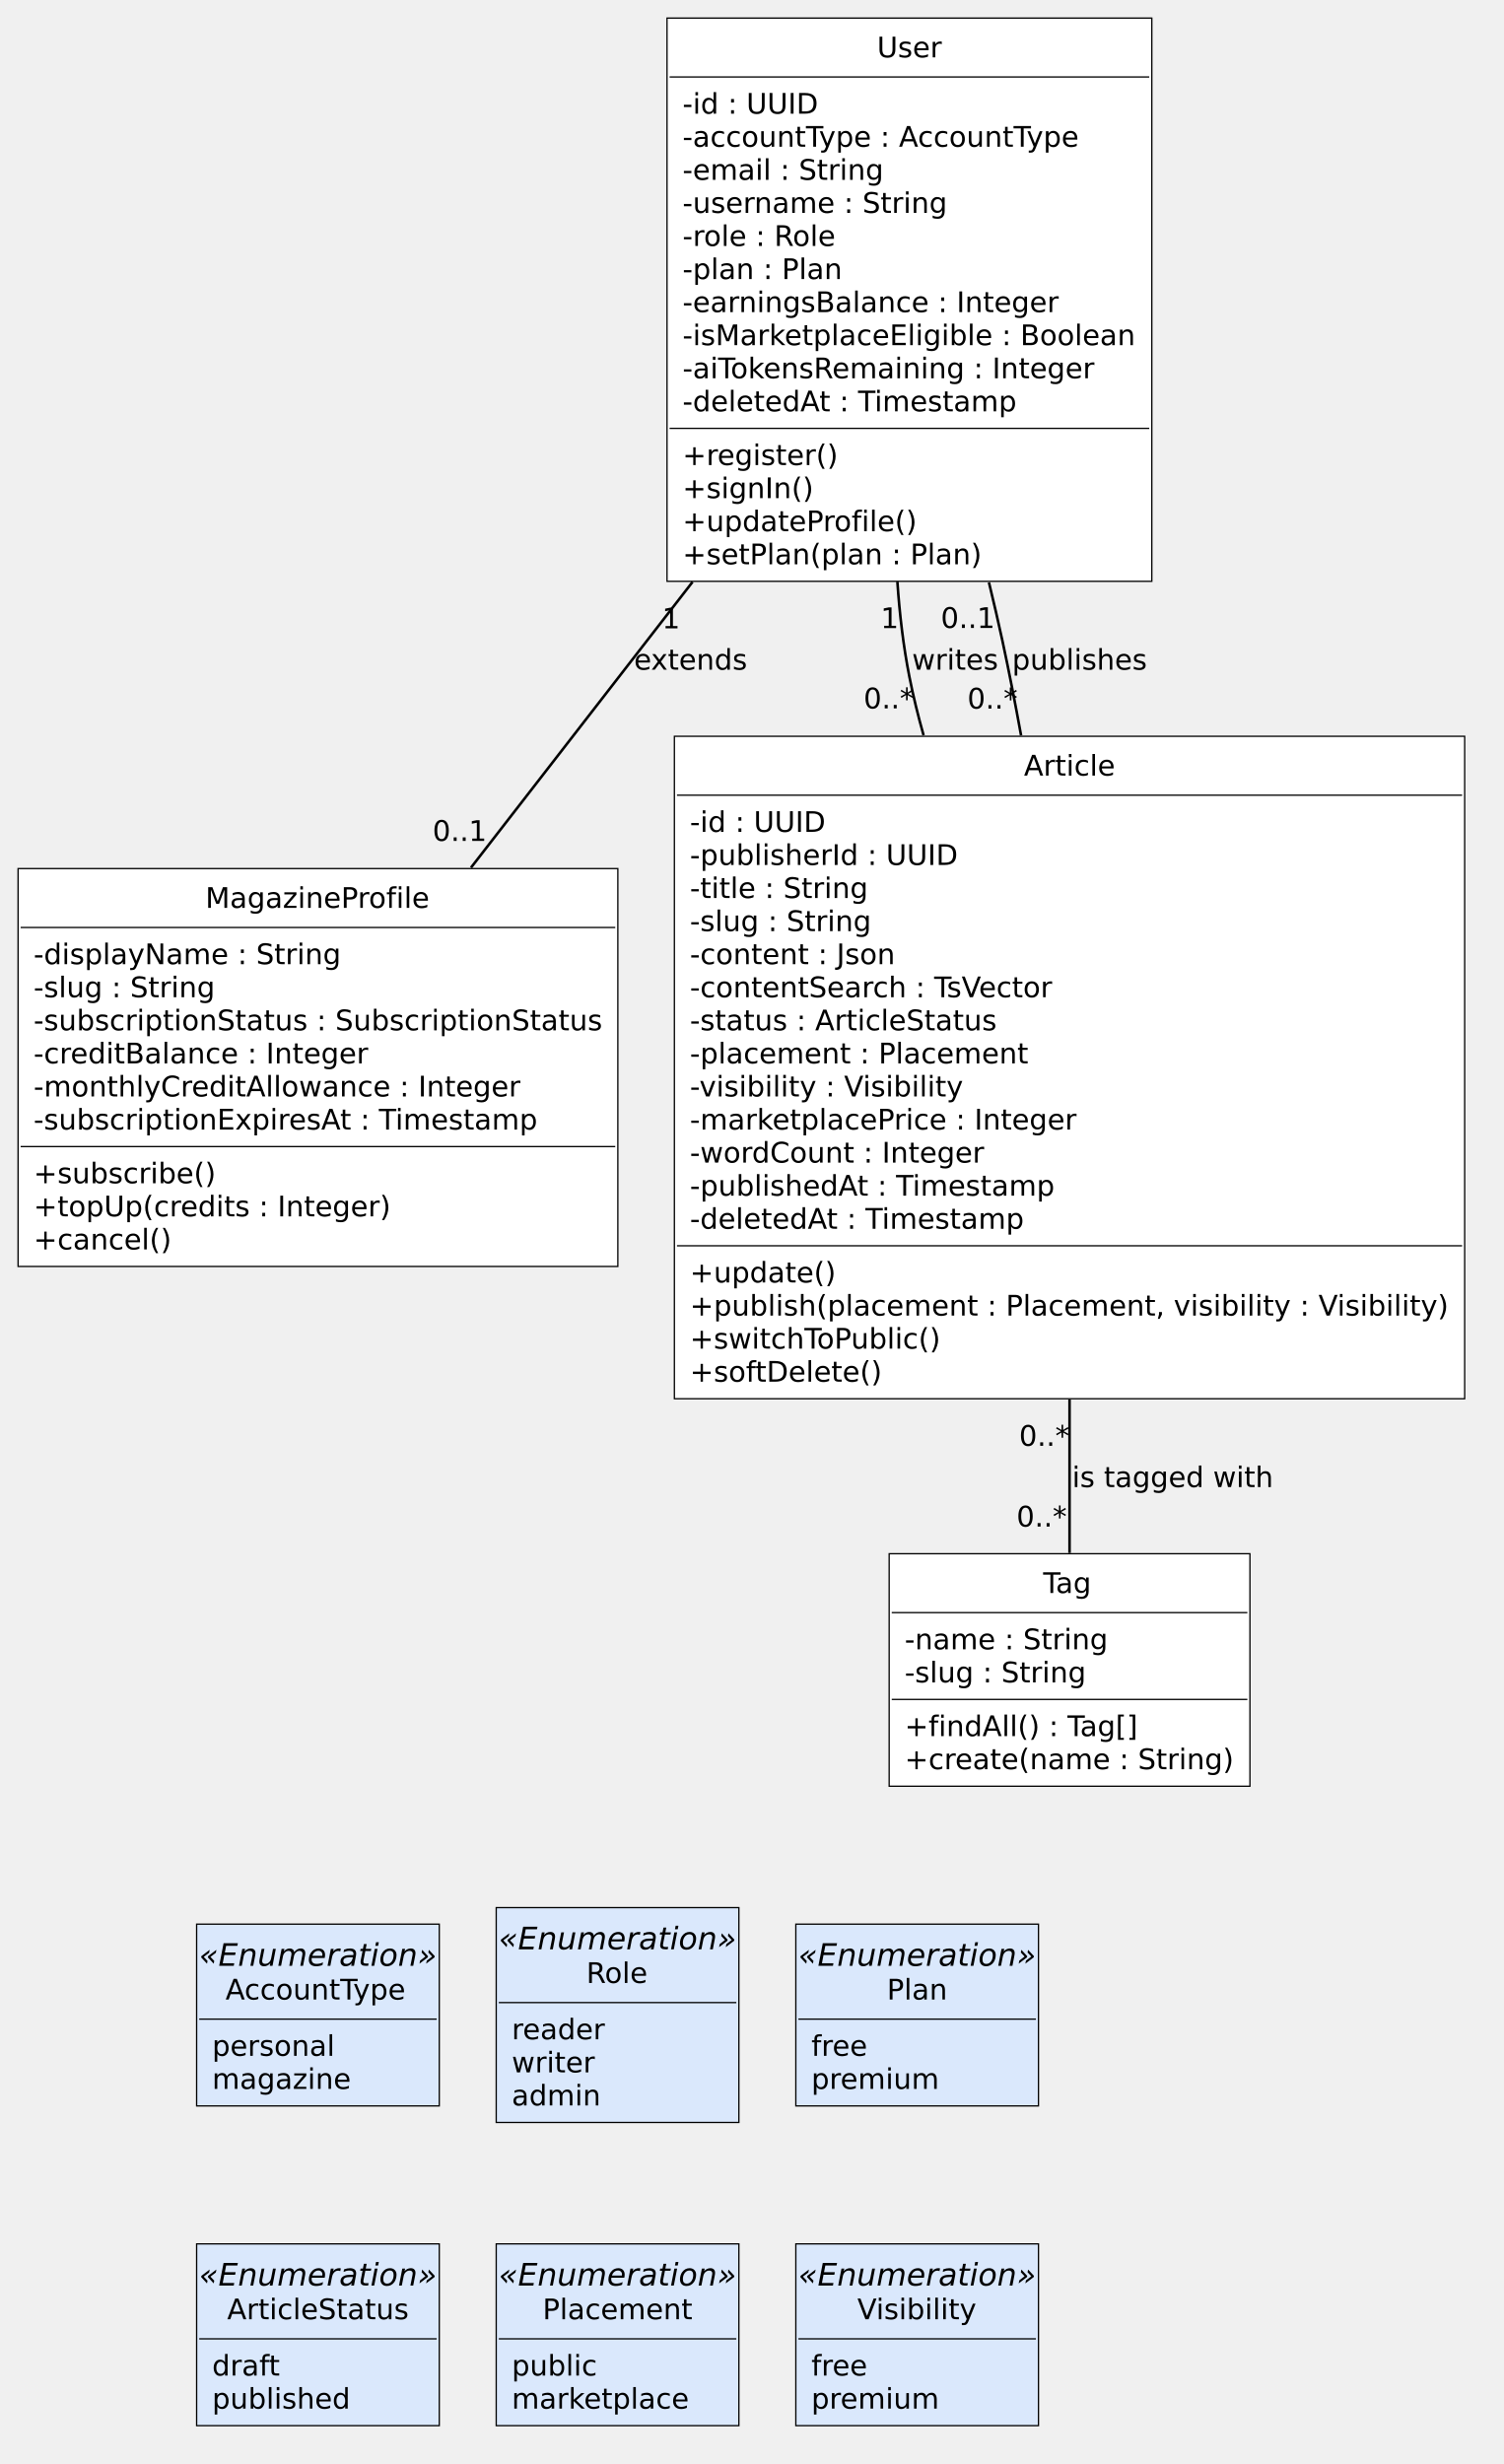
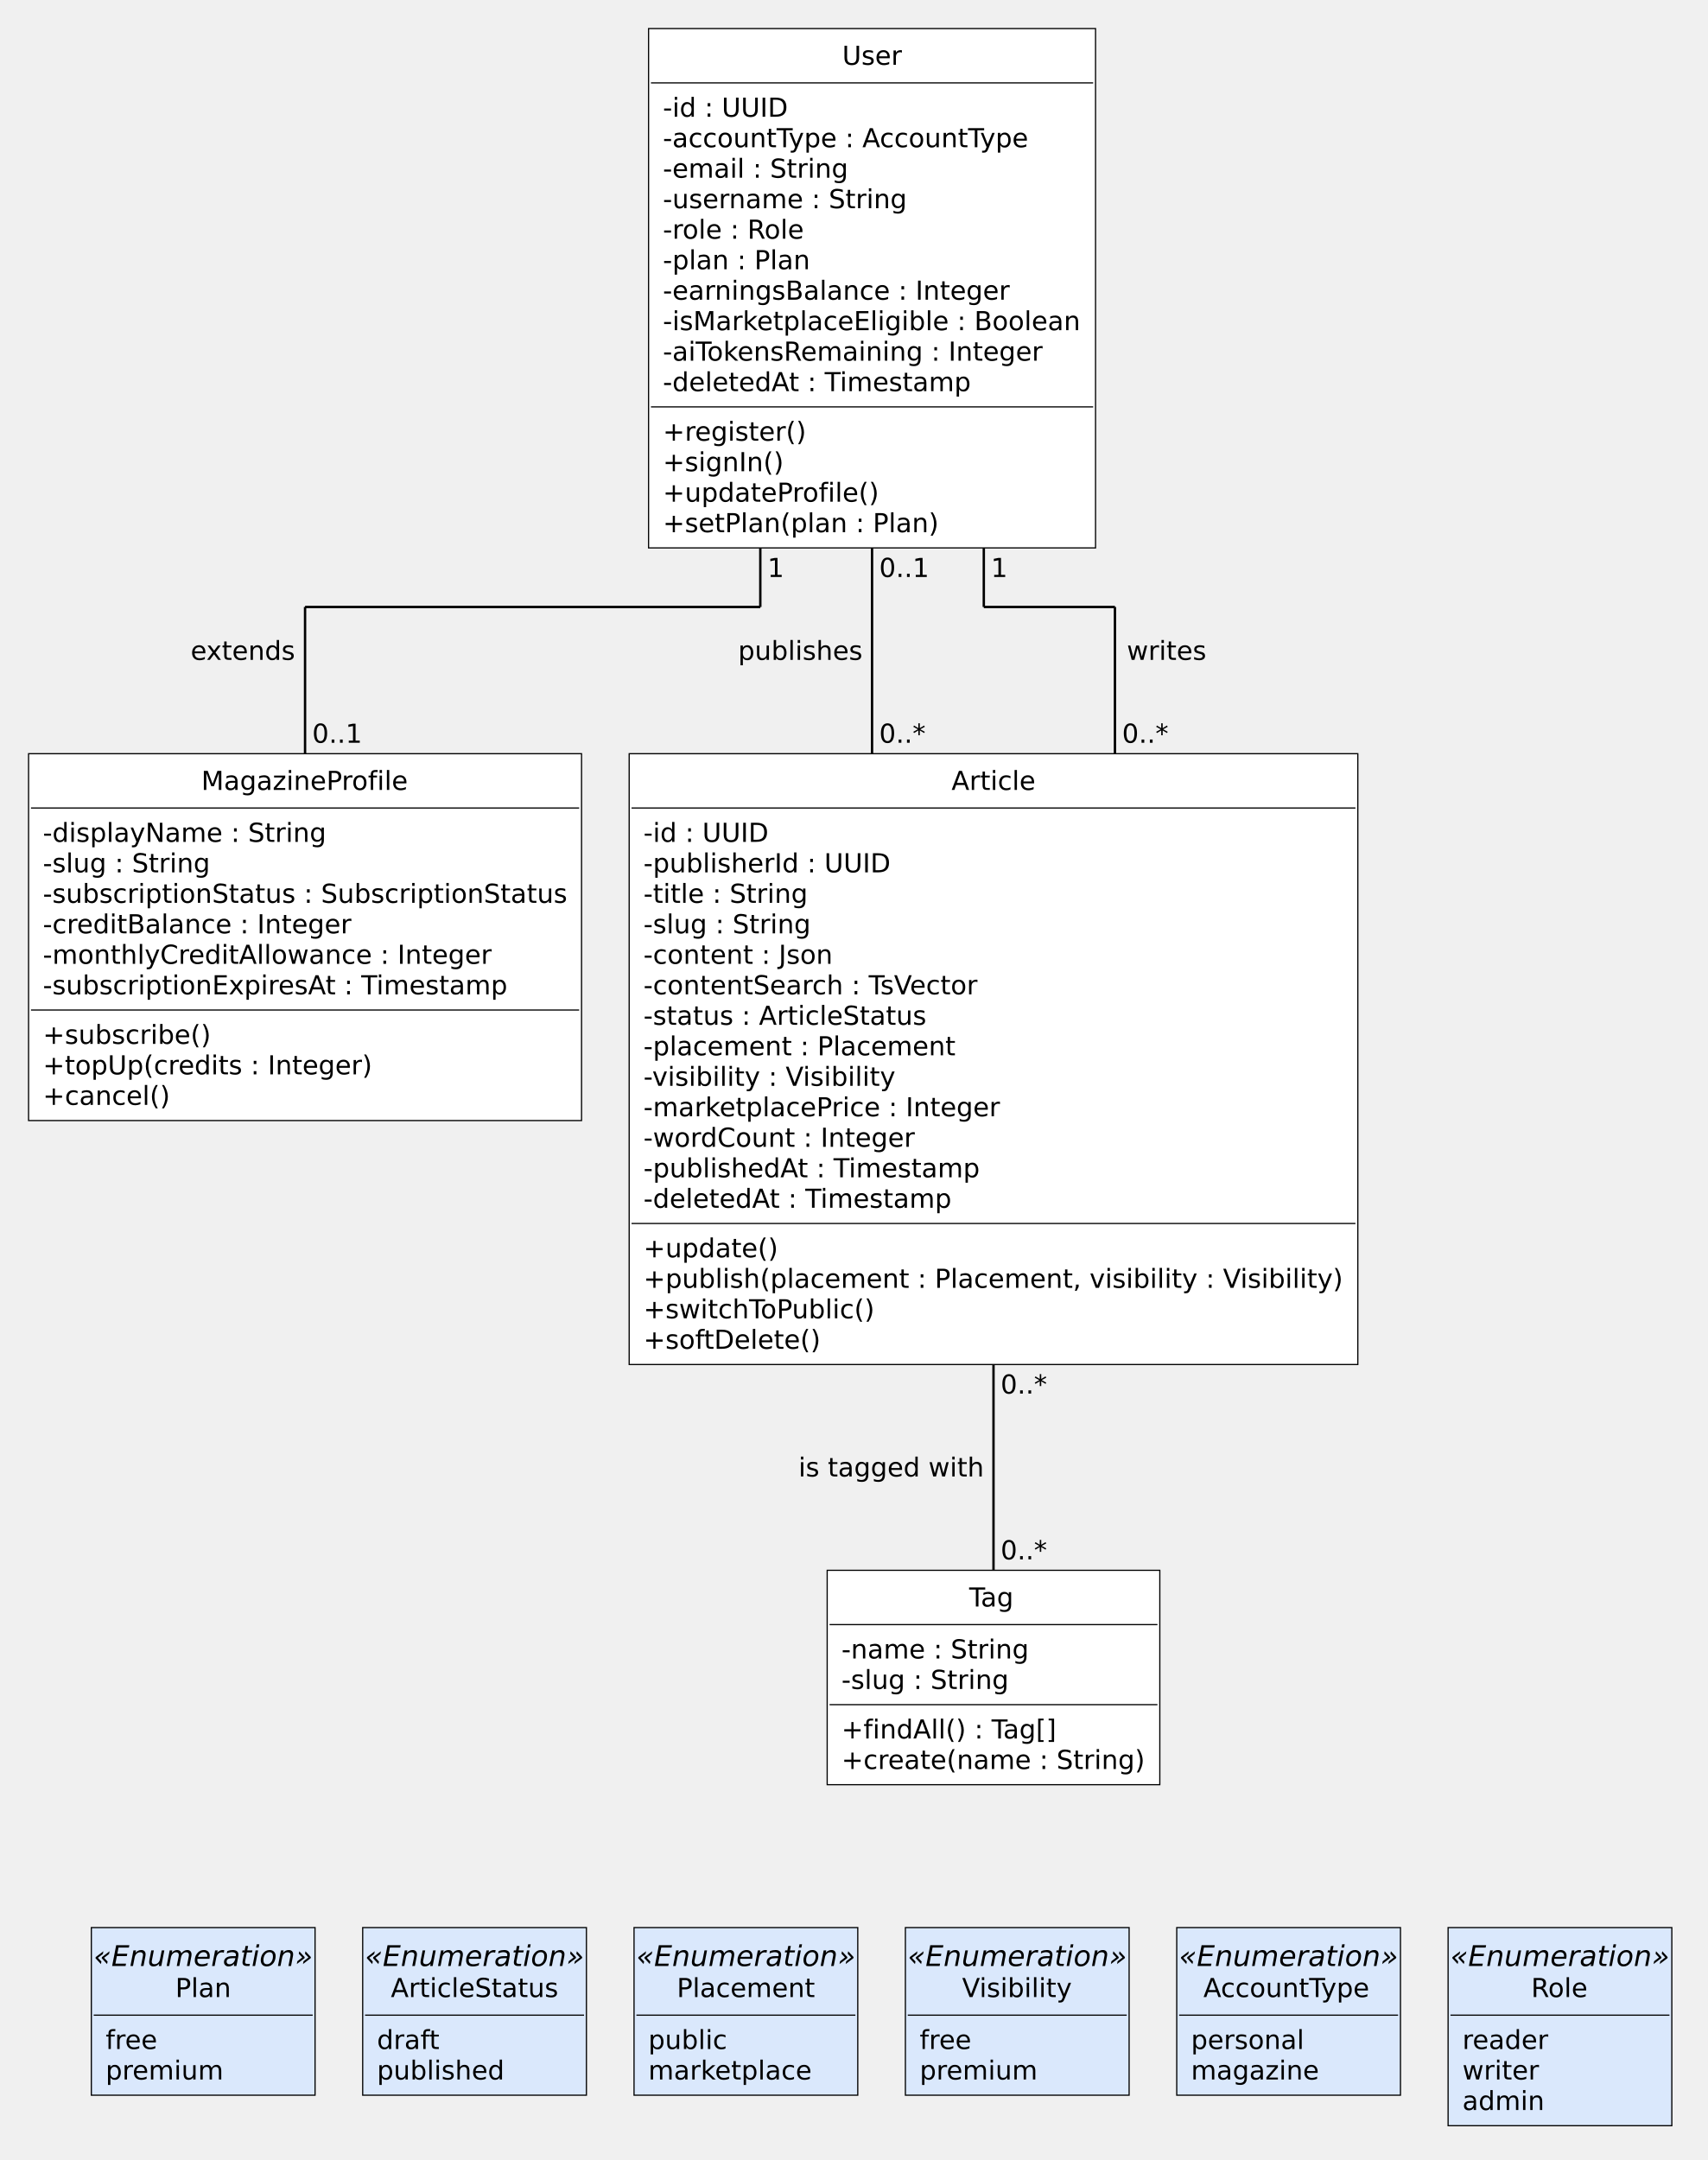
- <svg xmlns="http://www.w3.org/2000/svg" contentStyleType="text/css" data-diagram-type="CLASS" height="954px" preserveAspectRatio="none" style="width:582px;height:954px;background:#FFFFFF;" version="1.1" viewBox="0 0 582 954" width="582px" zoomAndPan="magnify">
+ <svg xmlns="http://www.w3.org/2000/svg" contentStyleType="text/css" data-diagram-type="CLASS" height="907px" preserveAspectRatio="none" style="width:717px;height:907px;background:#FFFFFF;" version="1.1" viewBox="0 0 717 907" width="717px" zoomAndPan="magnify">
  <defs />
  <g>
-     <g class="entity" data-qualified-name="User" data-source-line="9" id="ent0001">
-       <rect fill="#FFFFFF" height="218.07" style="stroke:#000000;stroke-width:0.5;" width="187.705" x="258.26" y="7" />
-       <text fill="#000000" font-family="DejaVu Sans" font-size="11" lengthAdjust="spacing" textLength="25.072" x="339.576" y="22.21">User</text>
-       <line style="stroke:#000000;stroke-width:0.5;" x1="259.26" x2="444.965" y1="29.805" y2="29.805" />
-       <text fill="#000000" font-family="DejaVu Sans" font-size="11" lengthAdjust="spacing" textLength="52.524" x="264.26" y="44.015">-id : UUID</text>
-       <text fill="#000000" font-family="DejaVu Sans" font-size="11" lengthAdjust="spacing" textLength="157.056" x="264.26" y="56.82">-accountType : AccountType</text>
-       <text fill="#000000" font-family="DejaVu Sans" font-size="11" lengthAdjust="spacing" textLength="77.832" x="264.26" y="69.624">-email : String</text>
-       <text fill="#000000" font-family="DejaVu Sans" font-size="11" lengthAdjust="spacing" textLength="102.685" x="264.26" y="82.429">-username : String</text>
-       <text fill="#000000" font-family="DejaVu Sans" font-size="11" lengthAdjust="spacing" textLength="59.941" x="264.26" y="95.234">-role : Role</text>
-       <text fill="#000000" font-family="DejaVu Sans" font-size="11" lengthAdjust="spacing" textLength="61.821" x="264.26" y="108.039">-plan : Plan</text>
-       <text fill="#000000" font-family="DejaVu Sans" font-size="11" lengthAdjust="spacing" textLength="145.852" x="264.26" y="120.843">-earningsBalance : Integer</text>
-       <text fill="#000000" font-family="DejaVu Sans" font-size="11" lengthAdjust="spacing" textLength="175.705" x="264.26" y="133.648">-isMarketplaceEligible : Boolean</text>
-       <text fill="#000000" font-family="DejaVu Sans" font-size="11" lengthAdjust="spacing" textLength="162.228" x="264.26" y="146.453">-aiTokensRemaining : Integer</text>
-       <text fill="#000000" font-family="DejaVu Sans" font-size="11" lengthAdjust="spacing" textLength="129.884" x="264.26" y="159.257">-deletedAt : Timestamp</text>
-       <line style="stroke:#000000;stroke-width:0.5;" x1="259.26" x2="444.965" y1="165.852" y2="165.852" />
-       <text fill="#000000" font-family="DejaVu Sans" font-size="11" lengthAdjust="spacing" textLength="60.462" x="264.26" y="180.062">+register()</text>
-       <text fill="#000000" font-family="DejaVu Sans" font-size="11" lengthAdjust="spacing" textLength="50.757" x="264.26" y="192.867">+signIn()</text>
-       <text fill="#000000" font-family="DejaVu Sans" font-size="11" lengthAdjust="spacing" textLength="91.196" x="264.26" y="205.671">+updateProfile()</text>
-       <text fill="#000000" font-family="DejaVu Sans" font-size="11" lengthAdjust="spacing" textLength="115.865" x="264.26" y="218.476">+setPlan(plan : Plan)</text>
+     <g class="entity" data-qualified-name="User" data-source-line="8" id="ent0001">
+       <rect fill="#FFFFFF" height="218.07" style="stroke:#000000;stroke-width:0.5;" width="187.705" x="272.358" y="12" />
+       <text fill="#000000" font-family="DejaVu Sans" font-size="11" lengthAdjust="spacing" textLength="25.072" x="353.674" y="27.21">User</text>
+       <line style="stroke:#000000;stroke-width:0.5;" x1="273.358" x2="459.063" y1="34.805" y2="34.805" />
+       <text fill="#000000" font-family="DejaVu Sans" font-size="11" lengthAdjust="spacing" textLength="52.524" x="278.358" y="49.015">-id : UUID</text>
+       <text fill="#000000" font-family="DejaVu Sans" font-size="11" lengthAdjust="spacing" textLength="157.056" x="278.358" y="61.82">-accountType : AccountType</text>
+       <text fill="#000000" font-family="DejaVu Sans" font-size="11" lengthAdjust="spacing" textLength="77.832" x="278.358" y="74.624">-email : String</text>
+       <text fill="#000000" font-family="DejaVu Sans" font-size="11" lengthAdjust="spacing" textLength="102.685" x="278.358" y="87.429">-username : String</text>
+       <text fill="#000000" font-family="DejaVu Sans" font-size="11" lengthAdjust="spacing" textLength="59.941" x="278.358" y="100.234">-role : Role</text>
+       <text fill="#000000" font-family="DejaVu Sans" font-size="11" lengthAdjust="spacing" textLength="61.821" x="278.358" y="113.039">-plan : Plan</text>
+       <text fill="#000000" font-family="DejaVu Sans" font-size="11" lengthAdjust="spacing" textLength="145.852" x="278.358" y="125.843">-earningsBalance : Integer</text>
+       <text fill="#000000" font-family="DejaVu Sans" font-size="11" lengthAdjust="spacing" textLength="175.705" x="278.358" y="138.648">-isMarketplaceEligible : Boolean</text>
+       <text fill="#000000" font-family="DejaVu Sans" font-size="11" lengthAdjust="spacing" textLength="162.228" x="278.358" y="151.453">-aiTokensRemaining : Integer</text>
+       <text fill="#000000" font-family="DejaVu Sans" font-size="11" lengthAdjust="spacing" textLength="129.884" x="278.358" y="164.257">-deletedAt : Timestamp</text>
+       <line style="stroke:#000000;stroke-width:0.5;" x1="273.358" x2="459.063" y1="170.852" y2="170.852" />
+       <text fill="#000000" font-family="DejaVu Sans" font-size="11" lengthAdjust="spacing" textLength="60.462" x="278.358" y="185.062">+register()</text>
+       <text fill="#000000" font-family="DejaVu Sans" font-size="11" lengthAdjust="spacing" textLength="50.757" x="278.358" y="197.867">+signIn()</text>
+       <text fill="#000000" font-family="DejaVu Sans" font-size="11" lengthAdjust="spacing" textLength="91.196" x="278.358" y="210.671">+updateProfile()</text>
+       <text fill="#000000" font-family="DejaVu Sans" font-size="11" lengthAdjust="spacing" textLength="115.865" x="278.358" y="223.476">+setPlan(plan : Plan)</text>
    </g>
-     <g class="entity" data-qualified-name="MagazineProfile" data-source-line="25" id="ent0002">
-       <rect fill="#FFFFFF" height="154.047" style="stroke:#000000;stroke-width:0.5;" width="232.215" x="7" y="336.29" />
-       <text fill="#000000" font-family="DejaVu Sans" font-size="11" lengthAdjust="spacing" textLength="87.162" x="79.526" y="351.5">MagazineProfile</text>
-       <line style="stroke:#000000;stroke-width:0.5;" x1="8" x2="238.215" y1="359.095" y2="359.095" />
-       <text fill="#000000" font-family="DejaVu Sans" font-size="11" lengthAdjust="spacing" textLength="119.007" x="13" y="373.305">-displayName : String</text>
-       <text fill="#000000" font-family="DejaVu Sans" font-size="11" lengthAdjust="spacing" textLength="70.238" x="13" y="386.11">-slug : String</text>
-       <text fill="#000000" font-family="DejaVu Sans" font-size="11" lengthAdjust="spacing" textLength="220.215" x="13" y="398.914">-subscriptionStatus : SubscriptionStatus</text>
-       <text fill="#000000" font-family="DejaVu Sans" font-size="11" lengthAdjust="spacing" textLength="129.798" x="13" y="411.719">-creditBalance : Integer</text>
-       <text fill="#000000" font-family="DejaVu Sans" font-size="11" lengthAdjust="spacing" textLength="188.719" x="13" y="424.524">-monthlyCreditAllowance : Integer</text>
-       <text fill="#000000" font-family="DejaVu Sans" font-size="11" lengthAdjust="spacing" textLength="195.862" x="13" y="437.329">-subscriptionExpiresAt : Timestamp</text>
-       <line style="stroke:#000000;stroke-width:0.5;" x1="8" x2="238.215" y1="443.923" y2="443.923" />
-       <text fill="#000000" font-family="DejaVu Sans" font-size="11" lengthAdjust="spacing" textLength="70.592" x="13" y="458.133">+subscribe()</text>
-       <text fill="#000000" font-family="DejaVu Sans" font-size="11" lengthAdjust="spacing" textLength="138.547" x="13" y="470.938">+topUp(credits : Integer)</text>
-       <text fill="#000000" font-family="DejaVu Sans" font-size="11" lengthAdjust="spacing" textLength="53.432" x="13" y="483.743">+cancel()</text>
+     <g class="entity" data-qualified-name="MagazineProfile" data-source-line="24" id="ent0002">
+       <rect fill="#FFFFFF" height="154.047" style="stroke:#000000;stroke-width:0.5;" width="232.215" x="12" y="316.484" />
+       <text fill="#000000" font-family="DejaVu Sans" font-size="11" lengthAdjust="spacing" textLength="87.162" x="84.526" y="331.695">MagazineProfile</text>
+       <line style="stroke:#000000;stroke-width:0.5;" x1="13" x2="243.215" y1="339.289" y2="339.289" />
+       <text fill="#000000" font-family="DejaVu Sans" font-size="11" lengthAdjust="spacing" textLength="119.007" x="18" y="353.5">-displayName : String</text>
+       <text fill="#000000" font-family="DejaVu Sans" font-size="11" lengthAdjust="spacing" textLength="70.238" x="18" y="366.304">-slug : String</text>
+       <text fill="#000000" font-family="DejaVu Sans" font-size="11" lengthAdjust="spacing" textLength="220.215" x="18" y="379.109">-subscriptionStatus : SubscriptionStatus</text>
+       <text fill="#000000" font-family="DejaVu Sans" font-size="11" lengthAdjust="spacing" textLength="129.798" x="18" y="391.914">-creditBalance : Integer</text>
+       <text fill="#000000" font-family="DejaVu Sans" font-size="11" lengthAdjust="spacing" textLength="188.719" x="18" y="404.718">-monthlyCreditAllowance : Integer</text>
+       <text fill="#000000" font-family="DejaVu Sans" font-size="11" lengthAdjust="spacing" textLength="195.862" x="18" y="417.523">-subscriptionExpiresAt : Timestamp</text>
+       <line style="stroke:#000000;stroke-width:0.5;" x1="13" x2="243.215" y1="424.117" y2="424.117" />
+       <text fill="#000000" font-family="DejaVu Sans" font-size="11" lengthAdjust="spacing" textLength="70.592" x="18" y="438.328">+subscribe()</text>
+       <text fill="#000000" font-family="DejaVu Sans" font-size="11" lengthAdjust="spacing" textLength="138.547" x="18" y="451.132">+topUp(credits : Integer)</text>
+       <text fill="#000000" font-family="DejaVu Sans" font-size="11" lengthAdjust="spacing" textLength="53.432" x="18" y="463.937">+cancel()</text>
    </g>
-     <g class="entity" data-qualified-name="Article" data-source-line="36" id="ent0003">
-       <rect fill="#FFFFFF" height="256.484" style="stroke:#000000;stroke-width:0.5;" width="305.987" x="261.11" y="285.07" />
-       <text fill="#000000" font-family="DejaVu Sans" font-size="11" lengthAdjust="spacing" textLength="35.288" x="396.459" y="300.28">Article</text>
-       <line style="stroke:#000000;stroke-width:0.5;" x1="262.11" x2="566.097" y1="307.875" y2="307.875" />
-       <text fill="#000000" font-family="DejaVu Sans" font-size="11" lengthAdjust="spacing" textLength="52.524" x="267.11" y="322.085">-id : UUID</text>
-       <text fill="#000000" font-family="DejaVu Sans" font-size="11" lengthAdjust="spacing" textLength="103.753" x="267.11" y="334.89">-publisherId : UUID</text>
-       <text fill="#000000" font-family="DejaVu Sans" font-size="11" lengthAdjust="spacing" textLength="69.002" x="267.11" y="347.695">-title : String</text>
-       <text fill="#000000" font-family="DejaVu Sans" font-size="11" lengthAdjust="spacing" textLength="70.238" x="267.11" y="360.499">-slug : String</text>
-       <text fill="#000000" font-family="DejaVu Sans" font-size="11" lengthAdjust="spacing" textLength="79.46" x="267.11" y="373.304">-content : Json</text>
-       <text fill="#000000" font-family="DejaVu Sans" font-size="11" lengthAdjust="spacing" textLength="143.172" x="267.11" y="386.109">-contentSearch : TsVector</text>
-       <text fill="#000000" font-family="DejaVu Sans" font-size="11" lengthAdjust="spacing" textLength="118.809" x="267.11" y="398.913">-status : ArticleStatus</text>
-       <text fill="#000000" font-family="DejaVu Sans" font-size="11" lengthAdjust="spacing" textLength="131.044" x="267.11" y="411.718">-placement : Placement</text>
-       <text fill="#000000" font-family="DejaVu Sans" font-size="11" lengthAdjust="spacing" textLength="106.337" x="267.11" y="424.523">-visibility : Visibility</text>
-       <text fill="#000000" font-family="DejaVu Sans" font-size="11" lengthAdjust="spacing" textLength="150.289" x="267.11" y="437.327">-marketplacePrice : Integer</text>
-       <text fill="#000000" font-family="DejaVu Sans" font-size="11" lengthAdjust="spacing" textLength="114.136" x="267.11" y="450.132">-wordCount : Integer</text>
-       <text fill="#000000" font-family="DejaVu Sans" font-size="11" lengthAdjust="spacing" textLength="141.749" x="267.11" y="462.937">-publishedAt : Timestamp</text>
-       <text fill="#000000" font-family="DejaVu Sans" font-size="11" lengthAdjust="spacing" textLength="129.884" x="267.11" y="475.741">-deletedAt : Timestamp</text>
-       <line style="stroke:#000000;stroke-width:0.5;" x1="262.11" x2="566.097" y1="482.336" y2="482.336" />
-       <text fill="#000000" font-family="DejaVu Sans" font-size="11" lengthAdjust="spacing" textLength="56.558" x="267.11" y="496.546">+update()</text>
-       <text fill="#000000" font-family="DejaVu Sans" font-size="11" lengthAdjust="spacing" textLength="293.987" x="267.11" y="509.351">+publish(placement : Placement, visibility : Visibility)</text>
-       <text fill="#000000" font-family="DejaVu Sans" font-size="11" lengthAdjust="spacing" textLength="99.113" x="267.11" y="522.155">+switchToPublic()</text>
-       <text fill="#000000" font-family="DejaVu Sans" font-size="11" lengthAdjust="spacing" textLength="74.588" x="267.11" y="534.96">+softDelete()</text>
+     <g class="entity" data-qualified-name="Article" data-source-line="35" id="ent0003">
+       <rect fill="#FFFFFF" height="256.484" style="stroke:#000000;stroke-width:0.5;" width="305.987" x="264.215" y="316.484" />
+       <text fill="#000000" font-family="DejaVu Sans" font-size="11" lengthAdjust="spacing" textLength="35.288" x="399.564" y="331.695">Article</text>
+       <line style="stroke:#000000;stroke-width:0.5;" x1="265.215" x2="569.202" y1="339.289" y2="339.289" />
+       <text fill="#000000" font-family="DejaVu Sans" font-size="11" lengthAdjust="spacing" textLength="52.524" x="270.215" y="353.5">-id : UUID</text>
+       <text fill="#000000" font-family="DejaVu Sans" font-size="11" lengthAdjust="spacing" textLength="103.753" x="270.215" y="366.304">-publisherId : UUID</text>
+       <text fill="#000000" font-family="DejaVu Sans" font-size="11" lengthAdjust="spacing" textLength="69.002" x="270.215" y="379.109">-title : String</text>
+       <text fill="#000000" font-family="DejaVu Sans" font-size="11" lengthAdjust="spacing" textLength="70.238" x="270.215" y="391.914">-slug : String</text>
+       <text fill="#000000" font-family="DejaVu Sans" font-size="11" lengthAdjust="spacing" textLength="79.46" x="270.215" y="404.718">-content : Json</text>
+       <text fill="#000000" font-family="DejaVu Sans" font-size="11" lengthAdjust="spacing" textLength="143.172" x="270.215" y="417.523">-contentSearch : TsVector</text>
+       <text fill="#000000" font-family="DejaVu Sans" font-size="11" lengthAdjust="spacing" textLength="118.809" x="270.215" y="430.328">-status : ArticleStatus</text>
+       <text fill="#000000" font-family="DejaVu Sans" font-size="11" lengthAdjust="spacing" textLength="131.044" x="270.215" y="443.132">-placement : Placement</text>
+       <text fill="#000000" font-family="DejaVu Sans" font-size="11" lengthAdjust="spacing" textLength="106.337" x="270.215" y="455.937">-visibility : Visibility</text>
+       <text fill="#000000" font-family="DejaVu Sans" font-size="11" lengthAdjust="spacing" textLength="150.289" x="270.215" y="468.742">-marketplacePrice : Integer</text>
+       <text fill="#000000" font-family="DejaVu Sans" font-size="11" lengthAdjust="spacing" textLength="114.136" x="270.215" y="481.546">-wordCount : Integer</text>
+       <text fill="#000000" font-family="DejaVu Sans" font-size="11" lengthAdjust="spacing" textLength="141.749" x="270.215" y="494.351">-publishedAt : Timestamp</text>
+       <text fill="#000000" font-family="DejaVu Sans" font-size="11" lengthAdjust="spacing" textLength="129.884" x="270.215" y="507.156">-deletedAt : Timestamp</text>
+       <line style="stroke:#000000;stroke-width:0.5;" x1="265.215" x2="569.202" y1="513.75" y2="513.75" />
+       <text fill="#000000" font-family="DejaVu Sans" font-size="11" lengthAdjust="spacing" textLength="56.558" x="270.215" y="527.96">+update()</text>
+       <text fill="#000000" font-family="DejaVu Sans" font-size="11" lengthAdjust="spacing" textLength="293.987" x="270.215" y="540.765">+publish(placement : Placement, visibility : Visibility)</text>
+       <text fill="#000000" font-family="DejaVu Sans" font-size="11" lengthAdjust="spacing" textLength="99.113" x="270.215" y="553.57">+switchToPublic()</text>
+       <text fill="#000000" font-family="DejaVu Sans" font-size="11" lengthAdjust="spacing" textLength="74.588" x="270.215" y="566.375">+softDelete()</text>
    </g>
-     <g class="entity" data-qualified-name="Tag" data-source-line="55" id="ent0004">
-       <rect fill="#FFFFFF" height="90.023" style="stroke:#000000;stroke-width:0.5;" width="139.682" x="344.27" y="601.56" />
-       <text fill="#000000" font-family="DejaVu Sans" font-size="11" lengthAdjust="spacing" textLength="20.442" x="403.89" y="616.77">Tag</text>
-       <line style="stroke:#000000;stroke-width:0.5;" x1="345.27" x2="482.952" y1="624.365" y2="624.365" />
-       <text fill="#000000" font-family="DejaVu Sans" font-size="11" lengthAdjust="spacing" textLength="78.692" x="350.27" y="638.575">-name : String</text>
-       <text fill="#000000" font-family="DejaVu Sans" font-size="11" lengthAdjust="spacing" textLength="70.238" x="350.27" y="651.38">-slug : String</text>
-       <line style="stroke:#000000;stroke-width:0.5;" x1="345.27" x2="482.952" y1="657.974" y2="657.974" />
-       <text fill="#000000" font-family="DejaVu Sans" font-size="11" lengthAdjust="spacing" textLength="92.044" x="350.27" y="672.184">+findAll() : Tag[]</text>
-       <text fill="#000000" font-family="DejaVu Sans" font-size="11" lengthAdjust="spacing" textLength="127.682" x="350.27" y="684.989">+create(name : String)</text>
+     <g class="entity" data-qualified-name="Tag" data-source-line="54" id="ent0004">
+       <rect fill="#FFFFFF" height="90.023" style="stroke:#000000;stroke-width:0.5;" width="139.682" x="347.367" y="659.383" />
+       <text fill="#000000" font-family="DejaVu Sans" font-size="11" lengthAdjust="spacing" textLength="20.442" x="406.987" y="674.593">Tag</text>
+       <line style="stroke:#000000;stroke-width:0.5;" x1="348.367" x2="486.049" y1="682.188" y2="682.188" />
+       <text fill="#000000" font-family="DejaVu Sans" font-size="11" lengthAdjust="spacing" textLength="78.692" x="353.367" y="696.398">-name : String</text>
+       <text fill="#000000" font-family="DejaVu Sans" font-size="11" lengthAdjust="spacing" textLength="70.238" x="353.367" y="709.203">-slug : String</text>
+       <line style="stroke:#000000;stroke-width:0.5;" x1="348.367" x2="486.049" y1="715.797" y2="715.797" />
+       <text fill="#000000" font-family="DejaVu Sans" font-size="11" lengthAdjust="spacing" textLength="92.044" x="353.367" y="730.007">+findAll() : Tag[]</text>
+       <text fill="#000000" font-family="DejaVu Sans" font-size="11" lengthAdjust="spacing" textLength="127.682" x="353.367" y="742.812">+create(name : String)</text>
    </g>
-     <g class="entity" data-qualified-name="AccountType" data-source-line="62" id="ent0005">
-       <rect fill="#DAE8FC" height="70.383" style="stroke:#000000;stroke-width:0.5;" width="93.951" x="76.13" y="744.98" />
-       <text fill="#000000" font-family="DejaVu Sans" font-size="12" font-style="italic" lengthAdjust="spacing" textLength="91.951" x="77.13" y="761.119">«Enumeration»</text>
-       <text fill="#000000" font-family="DejaVu Sans" font-size="11" lengthAdjust="spacing" textLength="71.586" x="87.313" y="774.159">AccountType</text>
-       <line style="stroke:#000000;stroke-width:0.5;" x1="77.13" x2="169.081" y1="781.753" y2="781.753" />
-       <text fill="#000000" font-family="DejaVu Sans" font-size="11" lengthAdjust="spacing" textLength="47.502" x="82.13" y="795.964">personal</text>
-       <text fill="#000000" font-family="DejaVu Sans" font-size="11" lengthAdjust="spacing" textLength="53.748" x="82.13" y="808.769">magazine</text>
+     <g class="entity" data-qualified-name="AccountType" data-source-line="61" id="ent0005">
+       <rect fill="#DAE8FC" height="70.383" style="stroke:#000000;stroke-width:0.5;" width="93.951" x="494.161" y="809.406" />
+       <text fill="#000000" font-family="DejaVu Sans" font-size="12" font-style="italic" lengthAdjust="spacing" textLength="91.951" x="495.161" y="825.545">«Enumeration»</text>
+       <text fill="#000000" font-family="DejaVu Sans" font-size="11" lengthAdjust="spacing" textLength="71.586" x="505.344" y="838.585">AccountType</text>
+       <line style="stroke:#000000;stroke-width:0.5;" x1="495.161" x2="587.112" y1="846.18" y2="846.18" />
+       <text fill="#000000" font-family="DejaVu Sans" font-size="11" lengthAdjust="spacing" textLength="47.502" x="500.161" y="860.39">personal</text>
+       <text fill="#000000" font-family="DejaVu Sans" font-size="11" lengthAdjust="spacing" textLength="53.748" x="500.161" y="873.195">magazine</text>
    </g>
-     <g class="entity" data-qualified-name="Role" data-source-line="66" id="ent0006">
-       <rect fill="#DAE8FC" height="83.188" style="stroke:#000000;stroke-width:0.5;" width="93.951" x="192.13" y="738.58" />
-       <text fill="#000000" font-family="DejaVu Sans" font-size="12" font-style="italic" lengthAdjust="spacing" textLength="91.951" x="193.13" y="754.719">«Enumeration»</text>
-       <text fill="#000000" font-family="DejaVu Sans" font-size="11" lengthAdjust="spacing" textLength="24.197" x="227.007" y="767.759">Role</text>
-       <line style="stroke:#000000;stroke-width:0.5;" x1="193.13" x2="285.081" y1="775.353" y2="775.353" />
-       <text fill="#000000" font-family="DejaVu Sans" font-size="11" lengthAdjust="spacing" textLength="36.303" x="198.13" y="789.564">reader</text>
-       <text fill="#000000" font-family="DejaVu Sans" font-size="11" lengthAdjust="spacing" textLength="32.178" x="198.13" y="802.369">writer</text>
-       <text fill="#000000" font-family="DejaVu Sans" font-size="11" lengthAdjust="spacing" textLength="34.466" x="198.13" y="815.173">admin</text>
+     <g class="entity" data-qualified-name="Role" data-source-line="65" id="ent0006">
+       <rect fill="#DAE8FC" height="83.188" style="stroke:#000000;stroke-width:0.5;" width="93.951" x="608.112" y="809.406" />
+       <text fill="#000000" font-family="DejaVu Sans" font-size="12" font-style="italic" lengthAdjust="spacing" textLength="91.951" x="609.112" y="825.545">«Enumeration»</text>
+       <text fill="#000000" font-family="DejaVu Sans" font-size="11" lengthAdjust="spacing" textLength="24.197" x="642.99" y="838.585">Role</text>
+       <line style="stroke:#000000;stroke-width:0.5;" x1="609.112" x2="701.063" y1="846.18" y2="846.18" />
+       <text fill="#000000" font-family="DejaVu Sans" font-size="11" lengthAdjust="spacing" textLength="36.303" x="614.112" y="860.39">reader</text>
+       <text fill="#000000" font-family="DejaVu Sans" font-size="11" lengthAdjust="spacing" textLength="32.178" x="614.112" y="873.195">writer</text>
+       <text fill="#000000" font-family="DejaVu Sans" font-size="11" lengthAdjust="spacing" textLength="34.466" x="614.112" y="886">admin</text>
    </g>
-     <g class="entity" data-qualified-name="Plan" data-source-line="71" id="ent0007">
-       <rect fill="#DAE8FC" height="70.383" style="stroke:#000000;stroke-width:0.5;" width="93.951" x="308.13" y="744.98" />
-       <text fill="#000000" font-family="DejaVu Sans" font-size="12" font-style="italic" lengthAdjust="spacing" textLength="91.951" x="309.13" y="761.119">«Enumeration»</text>
-       <text fill="#000000" font-family="DejaVu Sans" font-size="11" lengthAdjust="spacing" textLength="23.402" x="343.405" y="774.159">Plan</text>
-       <line style="stroke:#000000;stroke-width:0.5;" x1="309.13" x2="401.081" y1="781.753" y2="781.753" />
-       <text fill="#000000" font-family="DejaVu Sans" font-size="11" lengthAdjust="spacing" textLength="21.93" x="314.13" y="795.964">free</text>
-       <text fill="#000000" font-family="DejaVu Sans" font-size="11" lengthAdjust="spacing" textLength="49.731" x="314.13" y="808.769">premium</text>
+     <g class="entity" data-qualified-name="Plan" data-source-line="70" id="ent0007">
+       <rect fill="#DAE8FC" height="70.383" style="stroke:#000000;stroke-width:0.5;" width="93.951" x="38.356" y="809.406" />
+       <text fill="#000000" font-family="DejaVu Sans" font-size="12" font-style="italic" lengthAdjust="spacing" textLength="91.951" x="39.356" y="825.545">«Enumeration»</text>
+       <text fill="#000000" font-family="DejaVu Sans" font-size="11" lengthAdjust="spacing" textLength="23.402" x="73.631" y="838.585">Plan</text>
+       <line style="stroke:#000000;stroke-width:0.5;" x1="39.356" x2="131.308" y1="846.18" y2="846.18" />
+       <text fill="#000000" font-family="DejaVu Sans" font-size="11" lengthAdjust="spacing" textLength="21.93" x="44.356" y="860.39">free</text>
+       <text fill="#000000" font-family="DejaVu Sans" font-size="11" lengthAdjust="spacing" textLength="49.731" x="44.356" y="873.195">premium</text>
    </g>
-     <g class="entity" data-qualified-name="ArticleStatus" data-source-line="75" id="ent0008">
-       <rect fill="#DAE8FC" height="70.383" style="stroke:#000000;stroke-width:0.5;" width="93.951" x="76.13" y="868.77" />
-       <text fill="#000000" font-family="DejaVu Sans" font-size="12" font-style="italic" lengthAdjust="spacing" textLength="91.951" x="77.13" y="884.909">«Enumeration»</text>
-       <text fill="#000000" font-family="DejaVu Sans" font-size="11" lengthAdjust="spacing" textLength="70.34" x="87.936" y="897.949">ArticleStatus</text>
-       <line style="stroke:#000000;stroke-width:0.5;" x1="77.13" x2="169.081" y1="905.543" y2="905.543" />
-       <text fill="#000000" font-family="DejaVu Sans" font-size="11" lengthAdjust="spacing" textLength="26.431" x="82.13" y="919.754">draft</text>
-       <text fill="#000000" font-family="DejaVu Sans" font-size="11" lengthAdjust="spacing" textLength="53.502" x="82.13" y="932.559">published</text>
+     <g class="entity" data-qualified-name="ArticleStatus" data-source-line="74" id="ent0008">
+       <rect fill="#DAE8FC" height="70.383" style="stroke:#000000;stroke-width:0.5;" width="93.951" x="152.308" y="809.406" />
+       <text fill="#000000" font-family="DejaVu Sans" font-size="12" font-style="italic" lengthAdjust="spacing" textLength="91.951" x="153.308" y="825.545">«Enumeration»</text>
+       <text fill="#000000" font-family="DejaVu Sans" font-size="11" lengthAdjust="spacing" textLength="70.34" x="164.113" y="838.585">ArticleStatus</text>
+       <line style="stroke:#000000;stroke-width:0.5;" x1="153.308" x2="245.259" y1="846.18" y2="846.18" />
+       <text fill="#000000" font-family="DejaVu Sans" font-size="11" lengthAdjust="spacing" textLength="26.431" x="158.308" y="860.39">draft</text>
+       <text fill="#000000" font-family="DejaVu Sans" font-size="11" lengthAdjust="spacing" textLength="53.502" x="158.308" y="873.195">published</text>
    </g>
-     <g class="entity" data-qualified-name="Placement" data-source-line="79" id="ent0009">
-       <rect fill="#DAE8FC" height="70.383" style="stroke:#000000;stroke-width:0.5;" width="93.951" x="192.13" y="868.77" />
-       <text fill="#000000" font-family="DejaVu Sans" font-size="12" font-style="italic" lengthAdjust="spacing" textLength="91.951" x="193.13" y="884.909">«Enumeration»</text>
-       <text fill="#000000" font-family="DejaVu Sans" font-size="11" lengthAdjust="spacing" textLength="58.013" x="210.099" y="897.949">Placement</text>
-       <line style="stroke:#000000;stroke-width:0.5;" x1="193.13" x2="285.081" y1="905.543" y2="905.543" />
-       <text fill="#000000" font-family="DejaVu Sans" font-size="11" lengthAdjust="spacing" textLength="33.097" x="198.13" y="919.754">public</text>
-       <text fill="#000000" font-family="DejaVu Sans" font-size="11" lengthAdjust="spacing" textLength="69.024" x="198.13" y="932.559">marketplace</text>
+     <g class="entity" data-qualified-name="Placement" data-source-line="78" id="ent0009">
+       <rect fill="#DAE8FC" height="70.383" style="stroke:#000000;stroke-width:0.5;" width="93.951" x="266.259" y="809.406" />
+       <text fill="#000000" font-family="DejaVu Sans" font-size="12" font-style="italic" lengthAdjust="spacing" textLength="91.951" x="267.259" y="825.545">«Enumeration»</text>
+       <text fill="#000000" font-family="DejaVu Sans" font-size="11" lengthAdjust="spacing" textLength="58.013" x="284.228" y="838.585">Placement</text>
+       <line style="stroke:#000000;stroke-width:0.5;" x1="267.259" x2="359.21" y1="846.18" y2="846.18" />
+       <text fill="#000000" font-family="DejaVu Sans" font-size="11" lengthAdjust="spacing" textLength="33.097" x="272.259" y="860.39">public</text>
+       <text fill="#000000" font-family="DejaVu Sans" font-size="11" lengthAdjust="spacing" textLength="69.024" x="272.259" y="873.195">marketplace</text>
    </g>
-     <g class="entity" data-qualified-name="Visibility" data-source-line="83" id="ent0010">
-       <rect fill="#DAE8FC" height="70.383" style="stroke:#000000;stroke-width:0.5;" width="93.951" x="308.13" y="868.77" />
-       <text fill="#000000" font-family="DejaVu Sans" font-size="12" font-style="italic" lengthAdjust="spacing" textLength="91.951" x="309.13" y="884.909">«Enumeration»</text>
-       <text fill="#000000" font-family="DejaVu Sans" font-size="11" lengthAdjust="spacing" textLength="46.342" x="331.935" y="897.949">Visibility</text>
-       <line style="stroke:#000000;stroke-width:0.5;" x1="309.13" x2="401.081" y1="905.543" y2="905.543" />
-       <text fill="#000000" font-family="DejaVu Sans" font-size="11" lengthAdjust="spacing" textLength="21.93" x="314.13" y="919.754">free</text>
-       <text fill="#000000" font-family="DejaVu Sans" font-size="11" lengthAdjust="spacing" textLength="49.731" x="314.13" y="932.559">premium</text>
+     <g class="entity" data-qualified-name="Visibility" data-source-line="82" id="ent0010">
+       <rect fill="#DAE8FC" height="70.383" style="stroke:#000000;stroke-width:0.5;" width="93.951" x="380.21" y="809.406" />
+       <text fill="#000000" font-family="DejaVu Sans" font-size="12" font-style="italic" lengthAdjust="spacing" textLength="91.951" x="381.21" y="825.545">«Enumeration»</text>
+       <text fill="#000000" font-family="DejaVu Sans" font-size="11" lengthAdjust="spacing" textLength="46.342" x="404.015" y="838.585">Visibility</text>
+       <line style="stroke:#000000;stroke-width:0.5;" x1="381.21" x2="473.161" y1="846.18" y2="846.18" />
+       <text fill="#000000" font-family="DejaVu Sans" font-size="11" lengthAdjust="spacing" textLength="21.93" x="386.21" y="860.39">free</text>
+       <text fill="#000000" font-family="DejaVu Sans" font-size="11" lengthAdjust="spacing" textLength="49.731" x="386.21" y="873.195">premium</text>
    </g>
-     <g class="link" data-entity-1="ent0001" data-entity-2="ent0002" data-link-type="association" data-source-line="88" id="lnk11">
-       <path codeLine="88" d="M268.14,225.31 C239.67,262.01 208.49,302.22 182.36,335.92" fill="none" id="User-MagazineProfile" style="stroke:#000000;stroke-width:1;" />
-       <text fill="#000000" font-family="DejaVu Sans" font-size="11" lengthAdjust="spacing" textLength="44.043" x="245.47" y="259.28">extends</text>
-       <text fill="#000000" font-family="DejaVu Sans" font-size="11" lengthAdjust="spacing" textLength="6.998" x="256.33" y="243.292">1</text>
-       <text fill="#000000" font-family="DejaVu Sans" font-size="11" lengthAdjust="spacing" textLength="20.99" x="167.49" y="325.572">0..1</text>
-     </g>
-     <g class="link" data-entity-1="ent0001" data-entity-2="ent0003" data-link-type="association" data-source-line="89" id="lnk12">
-       <path codeLine="89" d="M347.45,225.21 C348.29,237.71 349.76,250.22 352.11,262.07 C353.59,269.55 355.45,277.11 357.59,284.67" fill="none" id="User-Article" style="stroke:#000000;stroke-width:1;" />
-       <text fill="#000000" font-family="DejaVu Sans" font-size="11" lengthAdjust="spacing" textLength="33.387" x="353.11" y="259.28">writes</text>
-       <text fill="#000000" font-family="DejaVu Sans" font-size="11" lengthAdjust="spacing" textLength="6.998" x="340.969" y="243.186">1</text>
-       <text fill="#000000" font-family="DejaVu Sans" font-size="11" lengthAdjust="spacing" textLength="19.492" x="334.377" y="274.281">0..*</text>
-     </g>
-     <g class="link" data-entity-1="ent0001" data-entity-2="ent0003" data-link-type="association" data-source-line="90" id="lnk13">
-       <path codeLine="90" d="M382.9,225.49 C384.76,233.11 386.51,240.69 388.11,248.07 C390.67,259.92 393.08,272.31 395.34,284.73" fill="none" id="User-Article-1" style="stroke:#000000;stroke-width:1;" />
-       <text fill="#000000" font-family="DejaVu Sans" font-size="11" lengthAdjust="spacing" textLength="52.25" x="391.86" y="259.28">publishes</text>
-       <text fill="#000000" font-family="DejaVu Sans" font-size="11" lengthAdjust="spacing" textLength="20.99" x="364.263" y="243.123">0..1</text>
-       <text fill="#000000" font-family="DejaVu Sans" font-size="11" lengthAdjust="spacing" textLength="19.492" x="374.545" y="274.345">0..*</text>
-     </g>
-     <g class="link" data-entity-1="ent0003" data-entity-2="ent0004" data-link-type="association" data-source-line="91" id="lnk14">
-       <path codeLine="91" d="M414.11,541.78 C414.11,563.14 414.11,583.95 414.11,601.27" fill="none" id="Article-Tag" style="stroke:#000000;stroke-width:1;" />
-       <text fill="#000000" font-family="DejaVu Sans" font-size="11" lengthAdjust="spacing" textLength="77.886" x="415.11" y="575.77">is tagged with</text>
-       <text fill="#000000" font-family="DejaVu Sans" font-size="11" lengthAdjust="spacing" textLength="19.492" x="394.575" y="559.788">0..*</text>
-       <text fill="#000000" font-family="DejaVu Sans" font-size="11" lengthAdjust="spacing" textLength="19.492" x="393.577" y="591.05">0..*</text>
-     </g>
+     <line style="stroke:#000000;stroke-width:1;" x1="319.284" x2="319.284" y1="230.07" y2="254.875" />
+     <line style="stroke:#000000;stroke-width:1;" x1="319.284" x2="128.107" y1="254.875" y2="254.875" />
+     <line style="stroke:#000000;stroke-width:1;" x1="128.107" x2="128.107" y1="254.875" y2="316.484" />
+     <text fill="#000000" font-family="DejaVu Sans" font-size="11" lengthAdjust="spacing" textLength="44.043" x="80.064" y="277.085">extends</text>
+     <text fill="#000000" font-family="DejaVu Sans" font-size="11" lengthAdjust="spacing" textLength="6.998" x="322.284" y="242.281">1</text>
+     <text fill="#000000" font-family="DejaVu Sans" font-size="11" lengthAdjust="spacing" textLength="20.99" x="131.107" y="311.89">0..1</text>
+     <line style="stroke:#000000;stroke-width:1;" x1="413.137" x2="413.137" y1="230.07" y2="254.875" />
+     <line style="stroke:#000000;stroke-width:1;" x1="413.137" x2="468.206" y1="254.875" y2="254.875" />
+     <line style="stroke:#000000;stroke-width:1;" x1="468.206" x2="468.206" y1="254.875" y2="316.484" />
+     <text fill="#000000" font-family="DejaVu Sans" font-size="11" lengthAdjust="spacing" textLength="33.387" x="473.206" y="277.085">writes</text>
+     <text fill="#000000" font-family="DejaVu Sans" font-size="11" lengthAdjust="spacing" textLength="6.998" x="416.137" y="242.281">1</text>
+     <text fill="#000000" font-family="DejaVu Sans" font-size="11" lengthAdjust="spacing" textLength="19.492" x="471.206" y="311.89">0..*</text>
+     <line style="stroke:#000000;stroke-width:1;" x1="366.21" x2="366.21" y1="230.07" y2="316.484" />
+     <text fill="#000000" font-family="DejaVu Sans" font-size="11" lengthAdjust="spacing" textLength="52.25" x="309.96" y="277.085">publishes</text>
+     <text fill="#000000" font-family="DejaVu Sans" font-size="11" lengthAdjust="spacing" textLength="20.99" x="369.21" y="242.281">0..1</text>
+     <text fill="#000000" font-family="DejaVu Sans" font-size="11" lengthAdjust="spacing" textLength="19.492" x="369.21" y="311.89">0..*</text>
+     <line style="stroke:#000000;stroke-width:1;" x1="417.208" x2="417.208" y1="572.969" y2="659.383" />
+     <text fill="#000000" font-family="DejaVu Sans" font-size="11" lengthAdjust="spacing" textLength="77.886" x="335.322" y="619.984">is tagged with</text>
+     <text fill="#000000" font-family="DejaVu Sans" font-size="11" lengthAdjust="spacing" textLength="19.492" x="420.208" y="585.179">0..*</text>
+     <text fill="#000000" font-family="DejaVu Sans" font-size="11" lengthAdjust="spacing" textLength="19.492" x="420.208" y="654.789">0..*</text>
  </g>
</svg>
